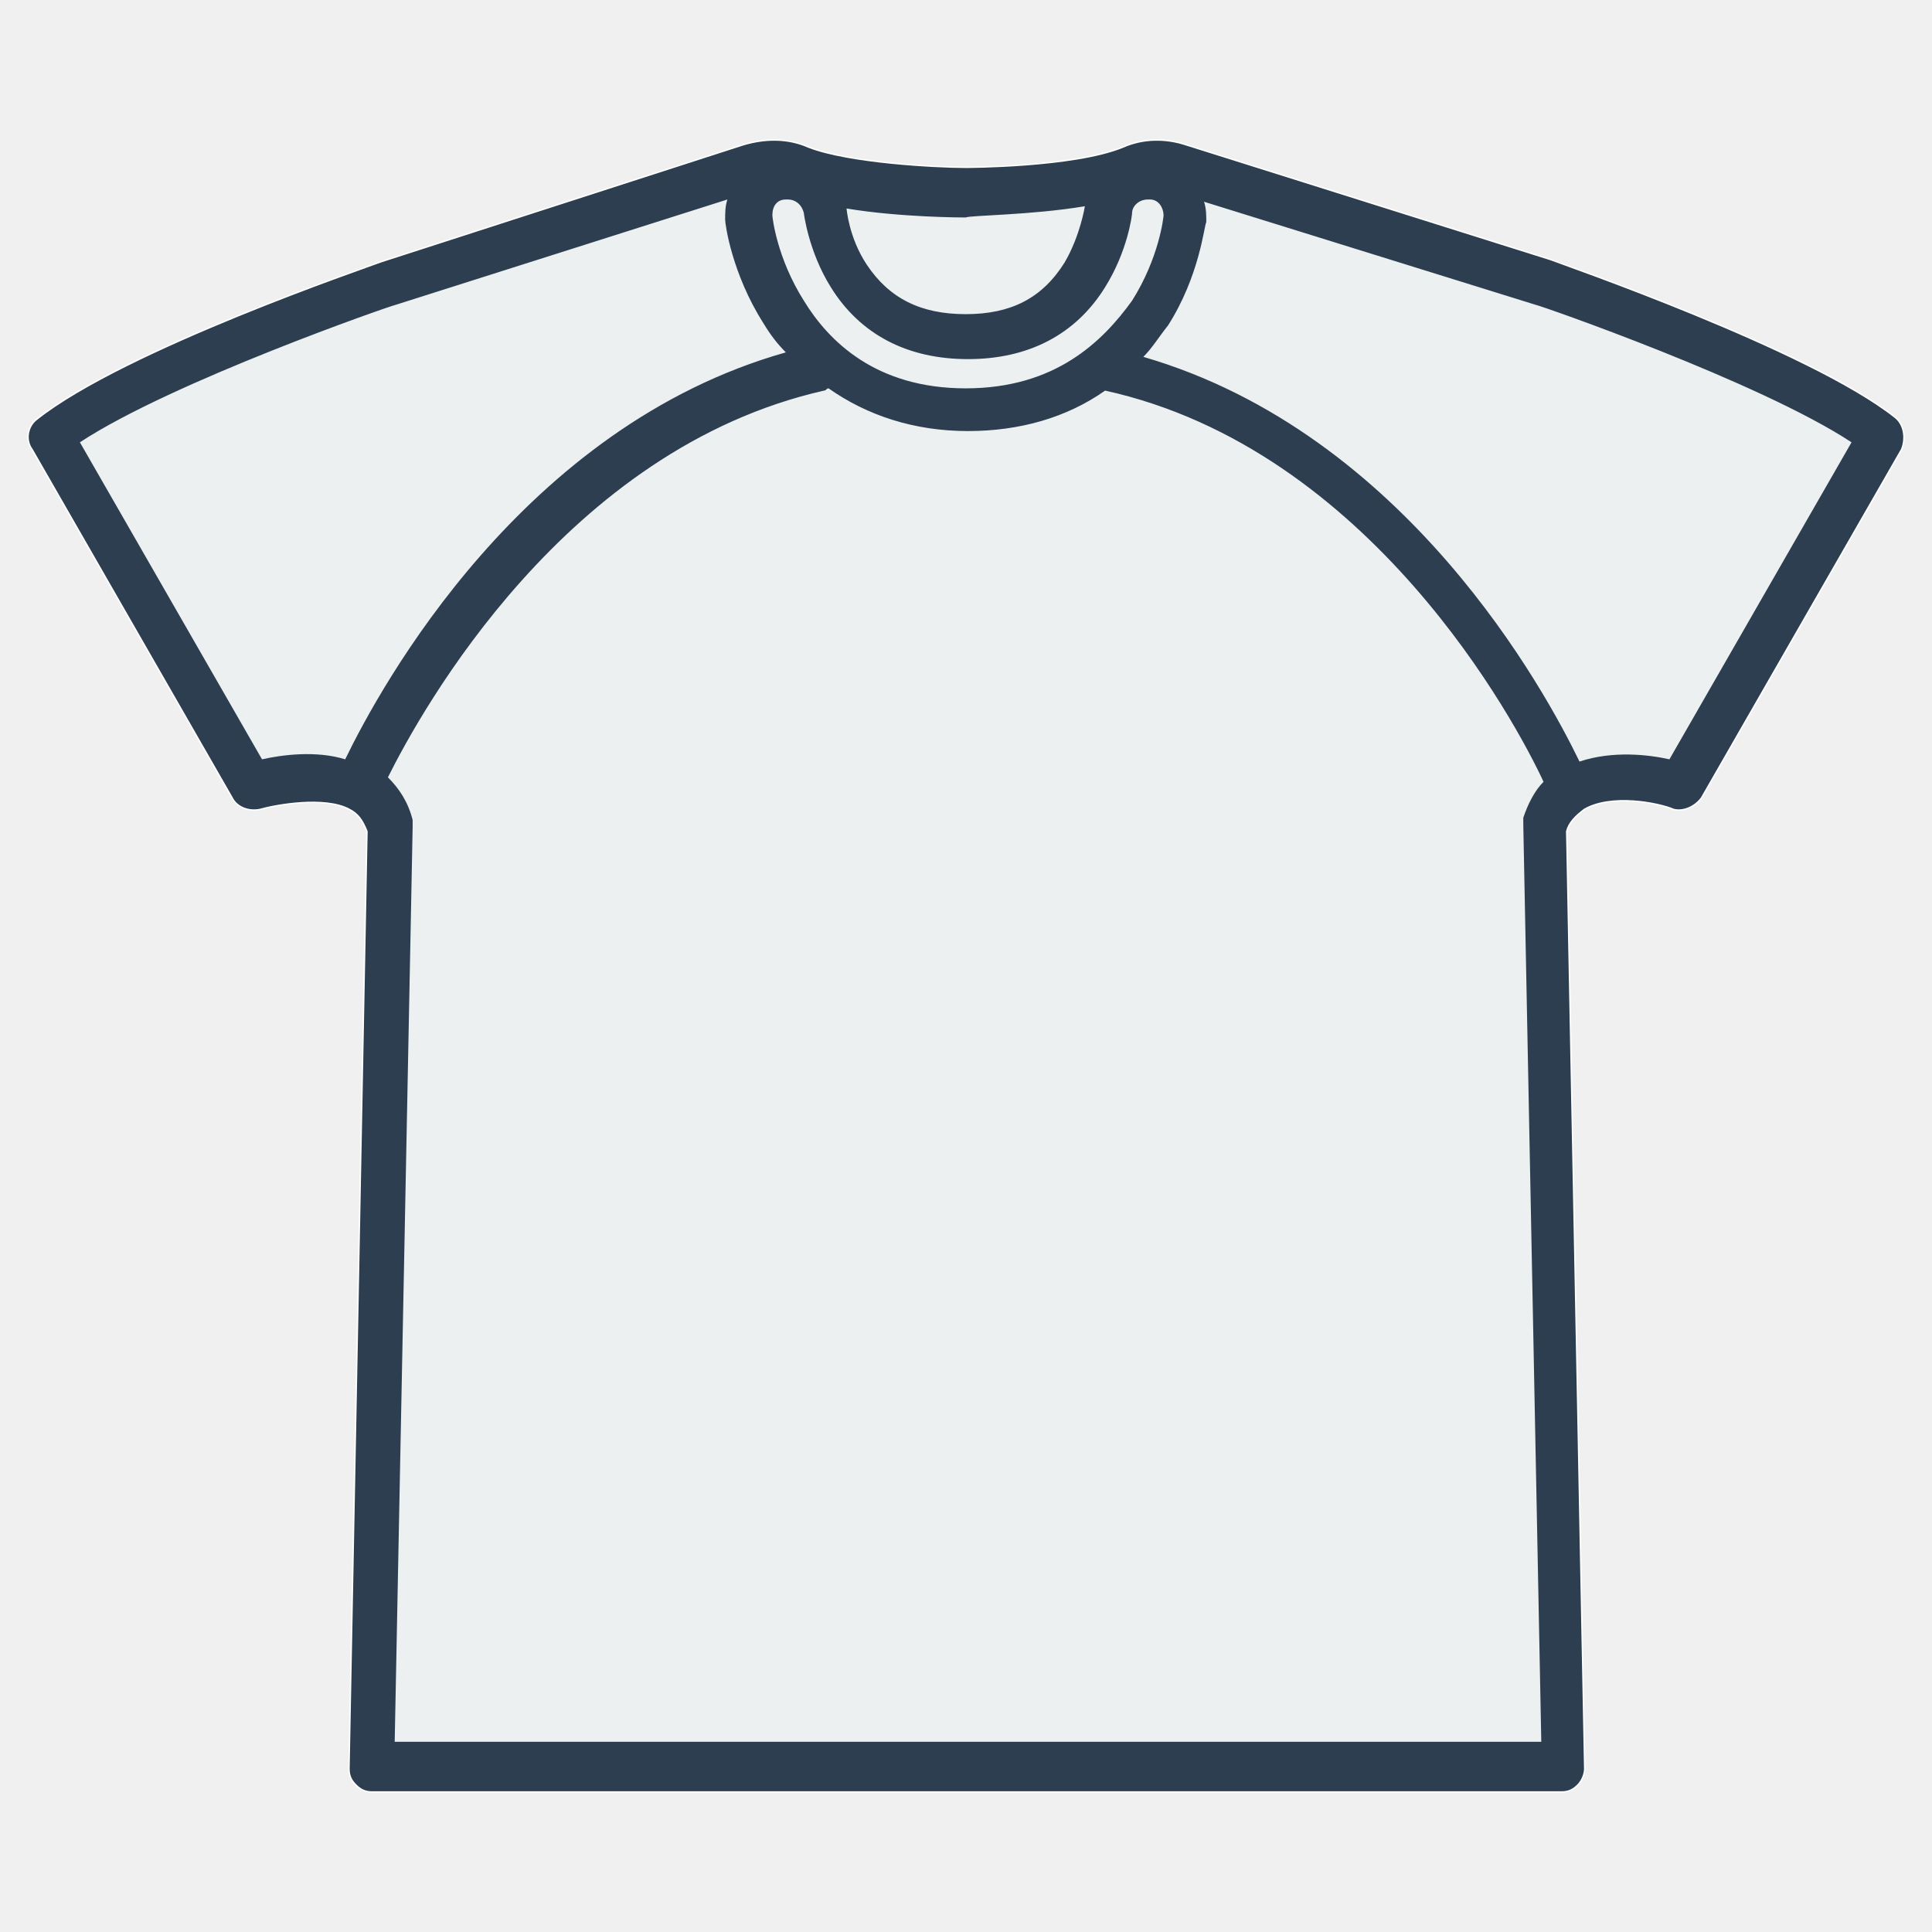
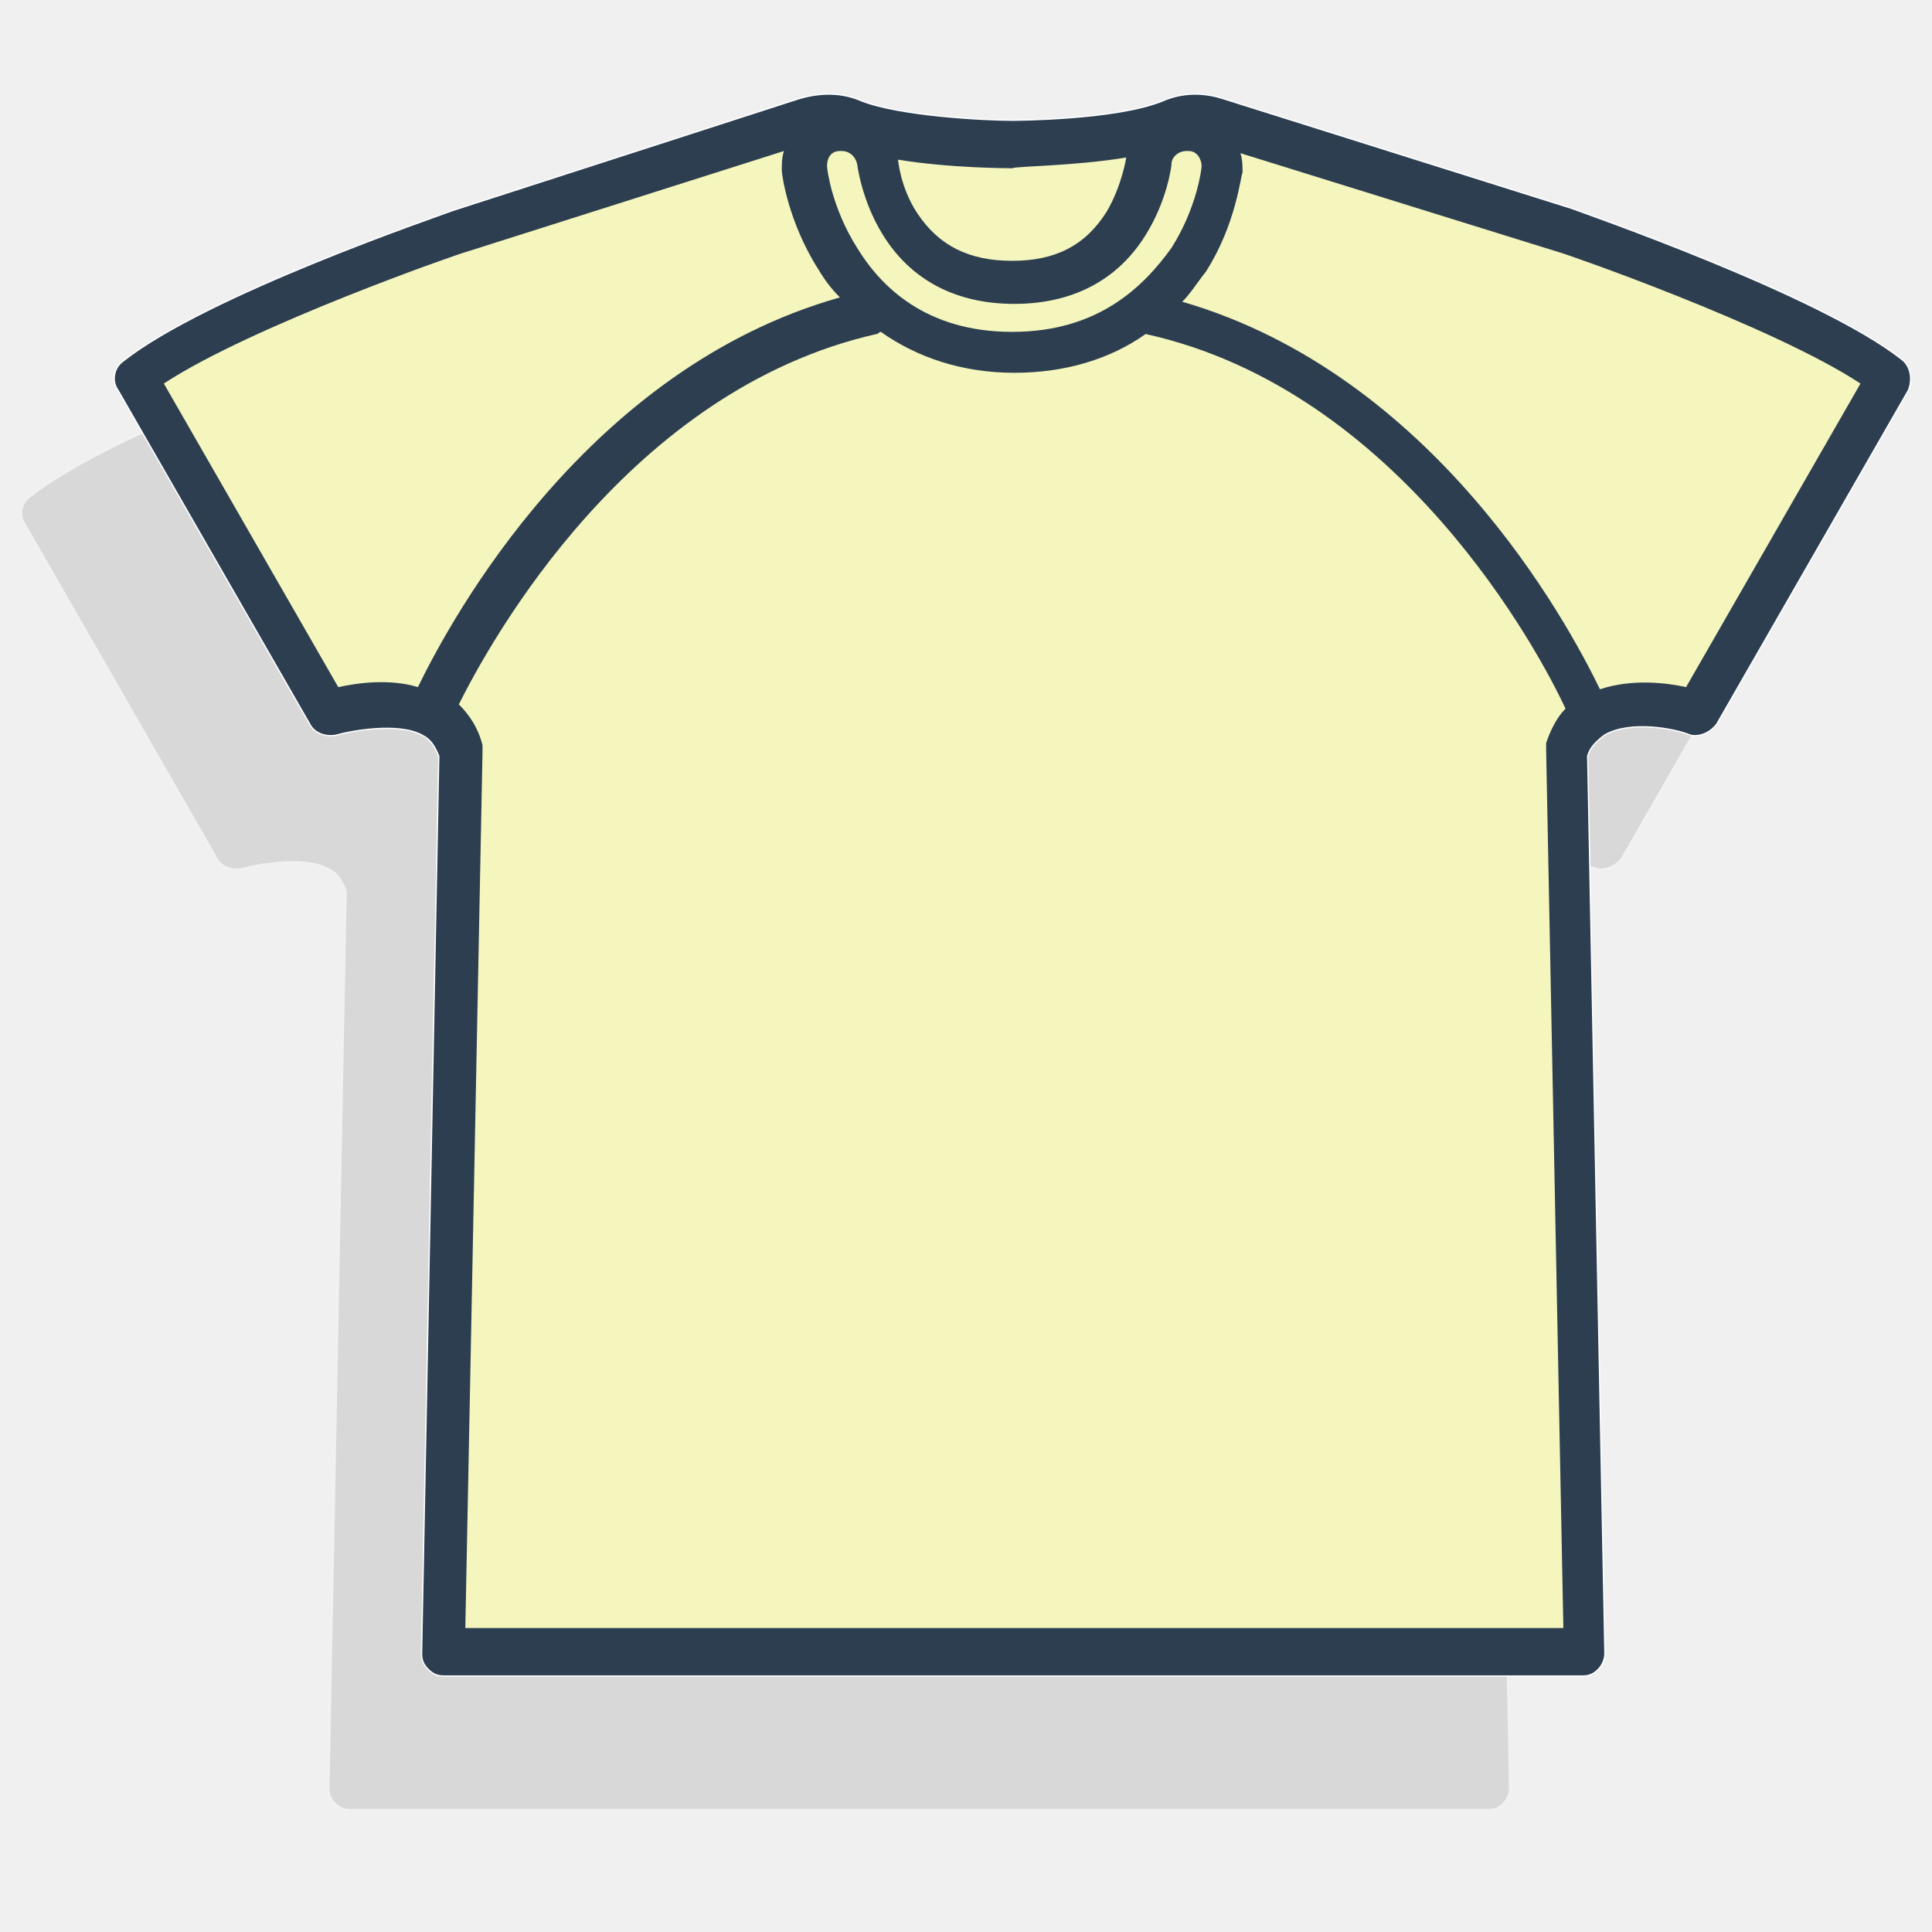
- <svg xmlns="http://www.w3.org/2000/svg" version="1.1" id="Layer_1" x="0px" y="0px" width="708.662px" height="708.662px" viewBox="0 0 708.662 708.662" enable-background="new 0 0 708.662 708.662" xml:space="preserve">
-   <path fill="#ECF0F1" stroke="#FFFFFF" stroke-miterlimit="10" d="M694.816,153.167C663.479,128.428,572.765,97.09,568.64,95.44  l-133.594-42.06c-7.425-2.474-15.669-2.474-23.093,0.825c-18.144,7.422-57.729,7.422-57.729,7.422  c-10.721,0-42.883-1.648-57.729-7.422c-7.424-3.299-15.669-3.299-23.917-0.825L139.81,96.265  c-4.124,1.648-94.017,32.163-126.179,57.727c-3.298,2.475-4.121,7.422-1.646,10.721l73.396,127.824  c1.649,3.3,5.772,4.949,9.896,4.123c5.771-1.646,23.916-4.946,32.987,0c3.298,1.65,4.944,4.125,6.597,8.248l-6.596,343.887  c0,2.477,0.821,4.125,2.475,5.771c1.649,1.646,3.299,2.477,5.772,2.477h436.252c2.475,0,4.123-0.825,5.771-2.477  c1.648-1.646,2.479-4.123,2.479-5.771l-6.602-343.887c0.825-3.299,3.302-5.773,6.602-8.248c9.896-5.771,27.214-2.474,32.984,0  c3.299,0.824,7.424-0.824,9.896-4.123l73.397-127.824C698.94,160.59,698.116,155.641,694.816,153.167z" />
-   <path fill="#2C3E50" d="M694.816,153.167C663.479,128.428,572.765,97.09,568.64,95.44l-133.594-42.06  c-7.425-2.474-15.669-2.474-23.093,0.825c-18.144,7.422-57.729,7.422-57.729,7.422c-10.721,0-42.883-1.648-57.729-7.422  c-7.424-3.299-15.669-3.299-23.917-0.825L139.81,96.265c-4.124,1.648-94.017,32.163-126.179,57.727  c-3.298,2.475-4.121,7.422-1.646,10.721l73.396,127.824c1.649,3.3,5.772,4.949,9.896,4.123c5.771-1.646,23.916-4.946,32.987,0  c3.298,1.65,4.944,4.125,6.597,8.248l-6.596,343.887c0,2.477,0.821,4.125,2.475,5.771c1.649,1.646,3.299,2.477,5.772,2.477h436.252  c2.475,0,4.123-0.825,5.771-2.477c1.648-1.646,2.479-4.123,2.479-5.771l-6.602-343.887c0.825-3.299,3.302-5.773,6.602-8.248  c9.896-5.771,27.214-2.474,32.984,0c3.299,0.824,7.424-0.824,9.896-4.123l73.397-127.824  C698.94,160.59,698.116,155.641,694.816,153.167z M354.226,142.447c-32.986,0-50.307-17.318-59.376-32.162  c-9.896-15.669-11.545-30.513-11.545-31.338c0-3.299,1.648-5.773,4.946-5.773c0,0,0,0,0.824,0c2.477,0,4.948,1.649,5.772,4.948  c0,0,1.648,14.021,9.896,27.214c10.724,17.318,28.039,26.391,50.308,26.391c22.268,0,39.584-9.072,50.305-26.391  c8.248-13.194,9.896-26.39,9.896-27.214c0-2.474,2.475-4.948,5.771-4.948c0,0,0,0,0.823,0c3.3,0,4.948,3.3,4.948,5.773  c0,0.825-1.648,15.669-11.547,31.338C404.533,125.128,387.217,142.447,354.226,142.447z M397.934,75.648L397.934,75.648  L397.934,75.648c0,0-1.648,10.721-7.422,20.617c-8.247,13.194-19.794,18.968-36.288,18.968c-16.493,0-28.038-5.773-36.285-18.144  c-6.598-9.896-7.422-20.616-7.422-20.616l0,0c19.792,3.299,42.884,3.299,43.707,3.299C355.879,78.947,378.14,78.947,397.934,75.648z   M96.104,278.518L29.306,162.24c33.811-22.268,114.63-50.306,115.451-50.306l122.055-38.761c-0.824,2.475-0.824,4.948-0.824,7.423  c0,1.648,2.474,19.792,14.02,37.934c2.478,4.125,4.949,7.423,8.247,10.721c-96.485,27.216-148.44,122.054-161.638,149.268  C115.895,275.219,103.526,276.869,96.104,278.518z M144.759,639.726l6.601-336.468c0-0.824,0-1.647,0-2.473  c-1.648-6.598-4.948-11.547-9.07-15.669c12.368-24.741,65.147-120.403,159.984-141.845c0.825,0,0.825-0.825,1.647-0.825  c14.021,9.896,31.339,15.669,51.132,15.669c18.969,0,36.285-4.948,50.305-14.844l0,0c97.312,21.441,150.916,122.052,160.812,143.494  c-3.301,3.298-5.771,8.247-7.422,13.194c0,0.825,0,1.649,0,2.474l6.6,336.465H144.76L144.759,639.726L144.759,639.726z   M612.349,278.518c-7.424-1.649-20.617-3.299-32.985,0.825c-12.37-25.565-63.501-120.403-159.985-148.442  c3.298-3.298,5.771-7.422,9.069-11.546c11.545-18.143,13.193-36.285,14.021-37.935c0-2.474,0-4.947-0.825-7.422l122.054,37.937  c0.824,0,81.645,28.038,115.452,50.306L612.349,278.518z" />
+ <svg xmlns="http://www.w3.org/2000/svg" version="1.1" id="Layer_1" x="0px" y="0px" width="740px" height="740px" viewBox="-10.669 -15.669 740 740" enable-background="new -10.669 -15.669 740 740" xml:space="preserve">
+   <path opacity="0.1" stroke="#FFFFFF" stroke-miterlimit="10" d="M681.603,173.786c-31.338-24.739-122.052-56.077-126.177-57.727  l-133.594-42.06c-7.425-2.474-15.669-2.474-23.093,0.825c-18.144,7.422-57.729,7.422-57.729,7.422  c-10.721,0-42.883-1.648-57.729-7.422c-7.424-3.299-15.669-3.299-23.917-0.825l-132.768,42.885  c-4.124,1.648-94.017,32.163-126.179,57.727c-3.298,2.475-4.121,7.422-1.646,10.721l73.396,127.824  c1.649,3.3,5.772,4.948,9.896,4.123c5.771-1.646,23.916-4.946,32.987,0c3.298,1.649,4.944,4.125,6.597,8.248l-6.596,343.887  c0,2.477,0.821,4.125,2.475,5.771c1.649,1.646,3.299,2.477,5.772,2.477H559.55c2.476,0,4.123-0.825,5.771-2.477  c1.647-1.646,2.479-4.123,2.479-5.771l-6.602-343.888c0.825-3.299,3.302-5.772,6.602-8.247c9.896-5.771,27.215-2.474,32.984,0  c3.299,0.823,7.424-0.824,9.896-4.123l73.396-127.824C685.727,181.209,684.902,176.26,681.603,173.786z" />
+   <path fill="#F5F6BD" stroke="#FFFFFF" stroke-miterlimit="10" d="M717.603,122.167C686.265,97.428,595.551,66.09,591.426,64.44  L457.832,22.38c-7.425-2.474-15.669-2.474-23.093,0.825c-18.144,7.422-57.729,7.422-57.729,7.422  c-10.722,0-42.884-1.648-57.729-7.422c-7.424-3.299-15.669-3.299-23.917-0.825L162.596,65.265  c-4.124,1.648-94.017,32.163-126.179,57.727c-3.298,2.475-4.121,7.422-1.646,10.721l73.396,127.824  c1.649,3.3,5.772,4.949,9.896,4.123c5.771-1.646,23.916-4.946,32.987,0c3.298,1.65,4.944,4.125,6.597,8.248l-6.596,343.887  c0,2.477,0.821,4.125,2.475,5.771c1.649,1.646,3.299,2.477,5.772,2.477H595.55c2.476,0,4.123-0.825,5.771-2.477  c1.647-1.646,2.479-4.123,2.479-5.771l-6.602-343.887c0.825-3.299,3.302-5.773,6.602-8.248c9.896-5.771,27.215-2.474,32.984,0  c3.299,0.824,7.424-0.824,9.896-4.123l73.396-127.824C721.727,129.59,720.902,124.641,717.603,122.167z" />
+   <path fill="#2C3E50" d="M717.603,122.167C686.265,97.428,595.551,66.09,591.426,64.44L457.832,22.38  c-7.425-2.474-15.669-2.474-23.093,0.825c-18.144,7.422-57.729,7.422-57.729,7.422c-10.722,0-42.884-1.648-57.729-7.422  c-7.424-3.299-15.669-3.299-23.917-0.825L162.596,65.265c-4.124,1.648-94.017,32.163-126.179,57.727  c-3.298,2.475-4.121,7.422-1.646,10.721l73.396,127.824c1.649,3.3,5.772,4.949,9.896,4.123c5.771-1.646,23.916-4.946,32.987,0  c3.298,1.65,4.944,4.125,6.597,8.248l-6.596,343.887c0,2.477,0.821,4.125,2.475,5.771c1.649,1.646,3.299,2.477,5.772,2.477H595.55  c2.476,0,4.123-0.825,5.771-2.477c1.647-1.646,2.479-4.123,2.479-5.771l-6.602-343.887c0.825-3.299,3.302-5.773,6.602-8.248  c9.896-5.771,27.215-2.474,32.984,0c3.299,0.824,7.424-0.824,9.896-4.123l73.396-127.824  C721.727,129.59,720.902,124.641,717.603,122.167z M377.013,111.447c-32.986,0-50.308-17.318-59.376-32.162  c-9.896-15.669-11.545-30.513-11.545-31.338c0-3.299,1.648-5.773,4.946-5.773c0,0,0,0,0.824,0c2.477,0,4.948,1.649,5.772,4.948  c0,0,1.648,14.021,9.896,27.214c10.724,17.318,28.039,26.391,50.308,26.391s39.584-9.072,50.306-26.391  c8.247-13.194,9.896-26.39,9.896-27.214c0-2.474,2.475-4.948,5.771-4.948c0,0,0,0,0.822,0c3.301,0,4.948,3.3,4.948,5.773  c0,0.825-1.647,15.669-11.547,31.338C427.319,94.128,410.003,111.447,377.013,111.447z M420.72,44.648L420.72,44.648L420.72,44.648  c0,0-1.647,10.721-7.421,20.617c-8.248,13.194-19.795,18.968-36.288,18.968s-28.039-5.773-36.286-18.144  c-6.598-9.896-7.422-20.616-7.422-20.616l0,0c19.792,3.299,42.884,3.299,43.708,3.299C378.665,47.947,400.926,47.947,420.72,44.648z   M118.89,247.518L52.092,131.24c33.811-22.268,114.63-50.306,115.451-50.306l122.055-38.761c-0.824,2.475-0.824,4.948-0.824,7.423  c0,1.648,2.474,19.792,14.02,37.934c2.478,4.125,4.949,7.423,8.247,10.721c-96.485,27.216-148.44,122.054-161.638,149.268  C138.681,244.219,126.312,245.869,118.89,247.518z M167.545,608.726l6.601-336.468c0-0.824,0-1.647,0-2.473  c-1.648-6.598-4.948-11.547-9.07-15.669c12.368-24.741,65.147-120.403,159.984-141.845c0.825,0,0.825-0.825,1.647-0.825  c14.021,9.896,31.339,15.669,51.132,15.669c18.97,0,36.285-4.948,50.306-14.844l0,0c97.312,21.441,150.916,122.052,160.812,143.494  c-3.301,3.298-5.771,8.247-7.422,13.194c0,0.825,0,1.649,0,2.474l6.6,336.465H167.546L167.545,608.726L167.545,608.726z   M635.135,247.518c-7.424-1.649-20.616-3.299-32.984,0.825c-12.37-25.565-63.501-120.403-159.985-148.442  c3.298-3.298,5.771-7.422,9.069-11.546c11.545-18.143,13.192-36.285,14.021-37.935c0-2.474,0-4.947-0.825-7.422l122.055,37.937  c0.823,0,81.645,28.038,115.452,50.306L635.135,247.518z" />
</svg>
